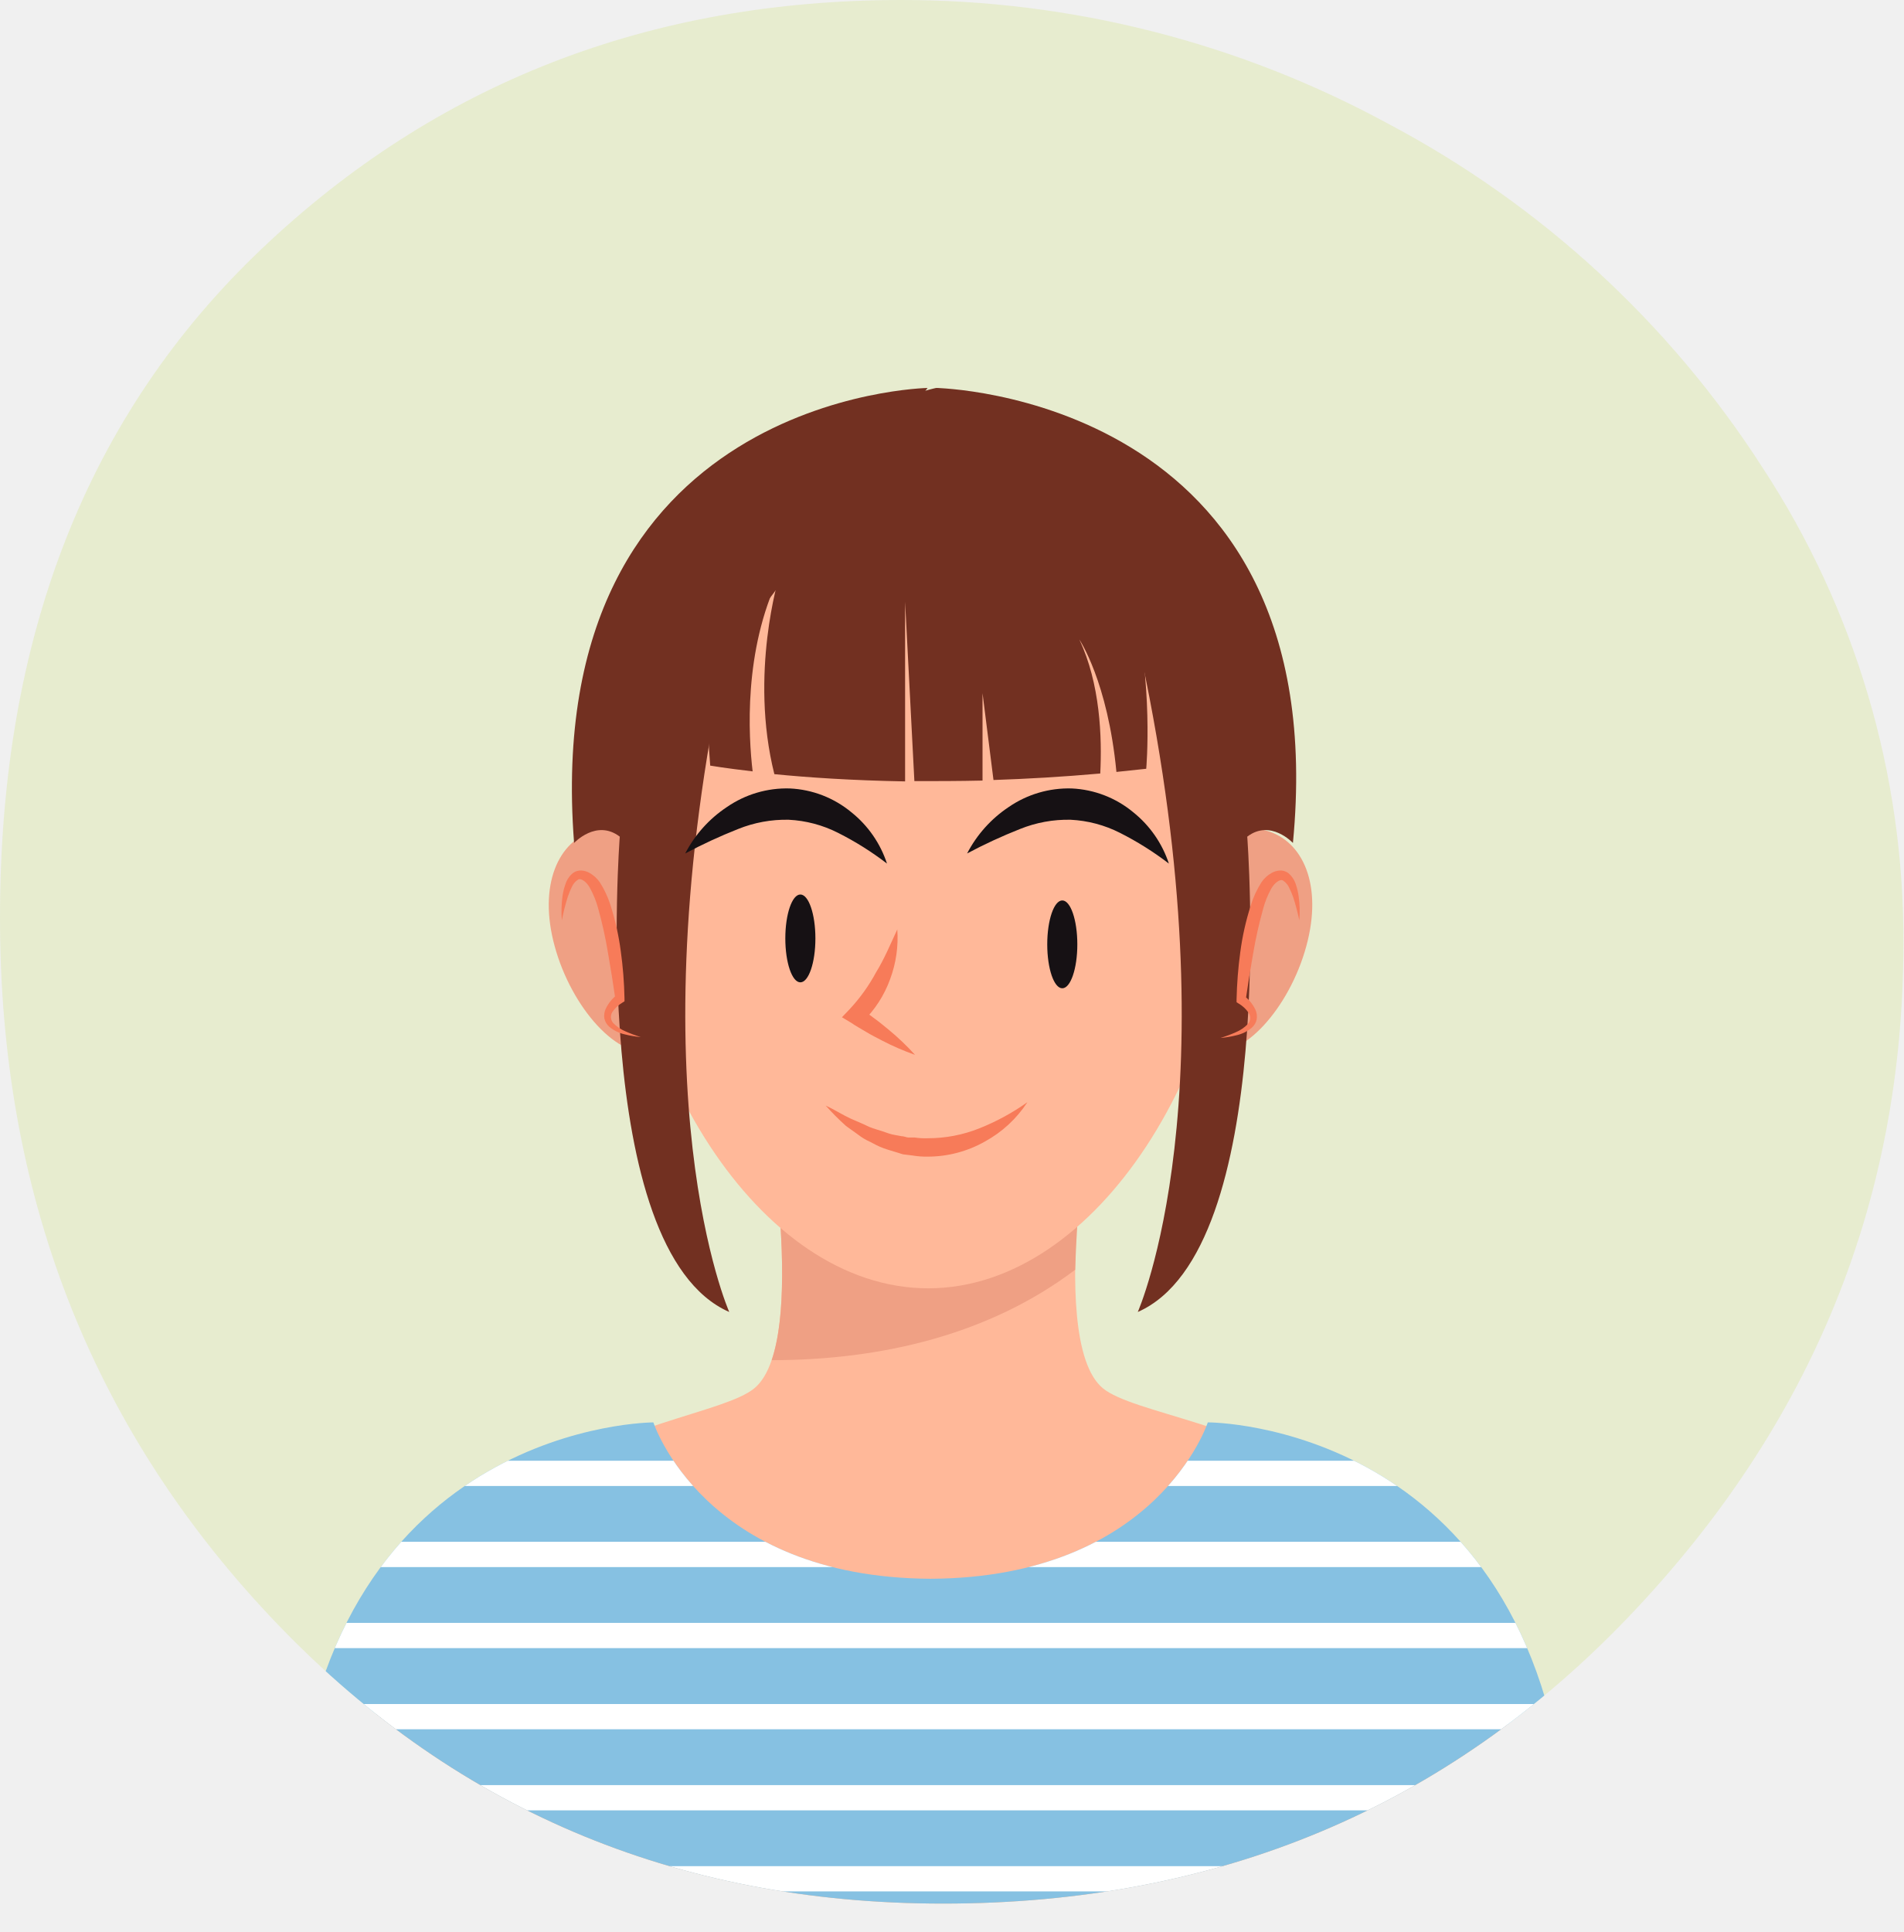
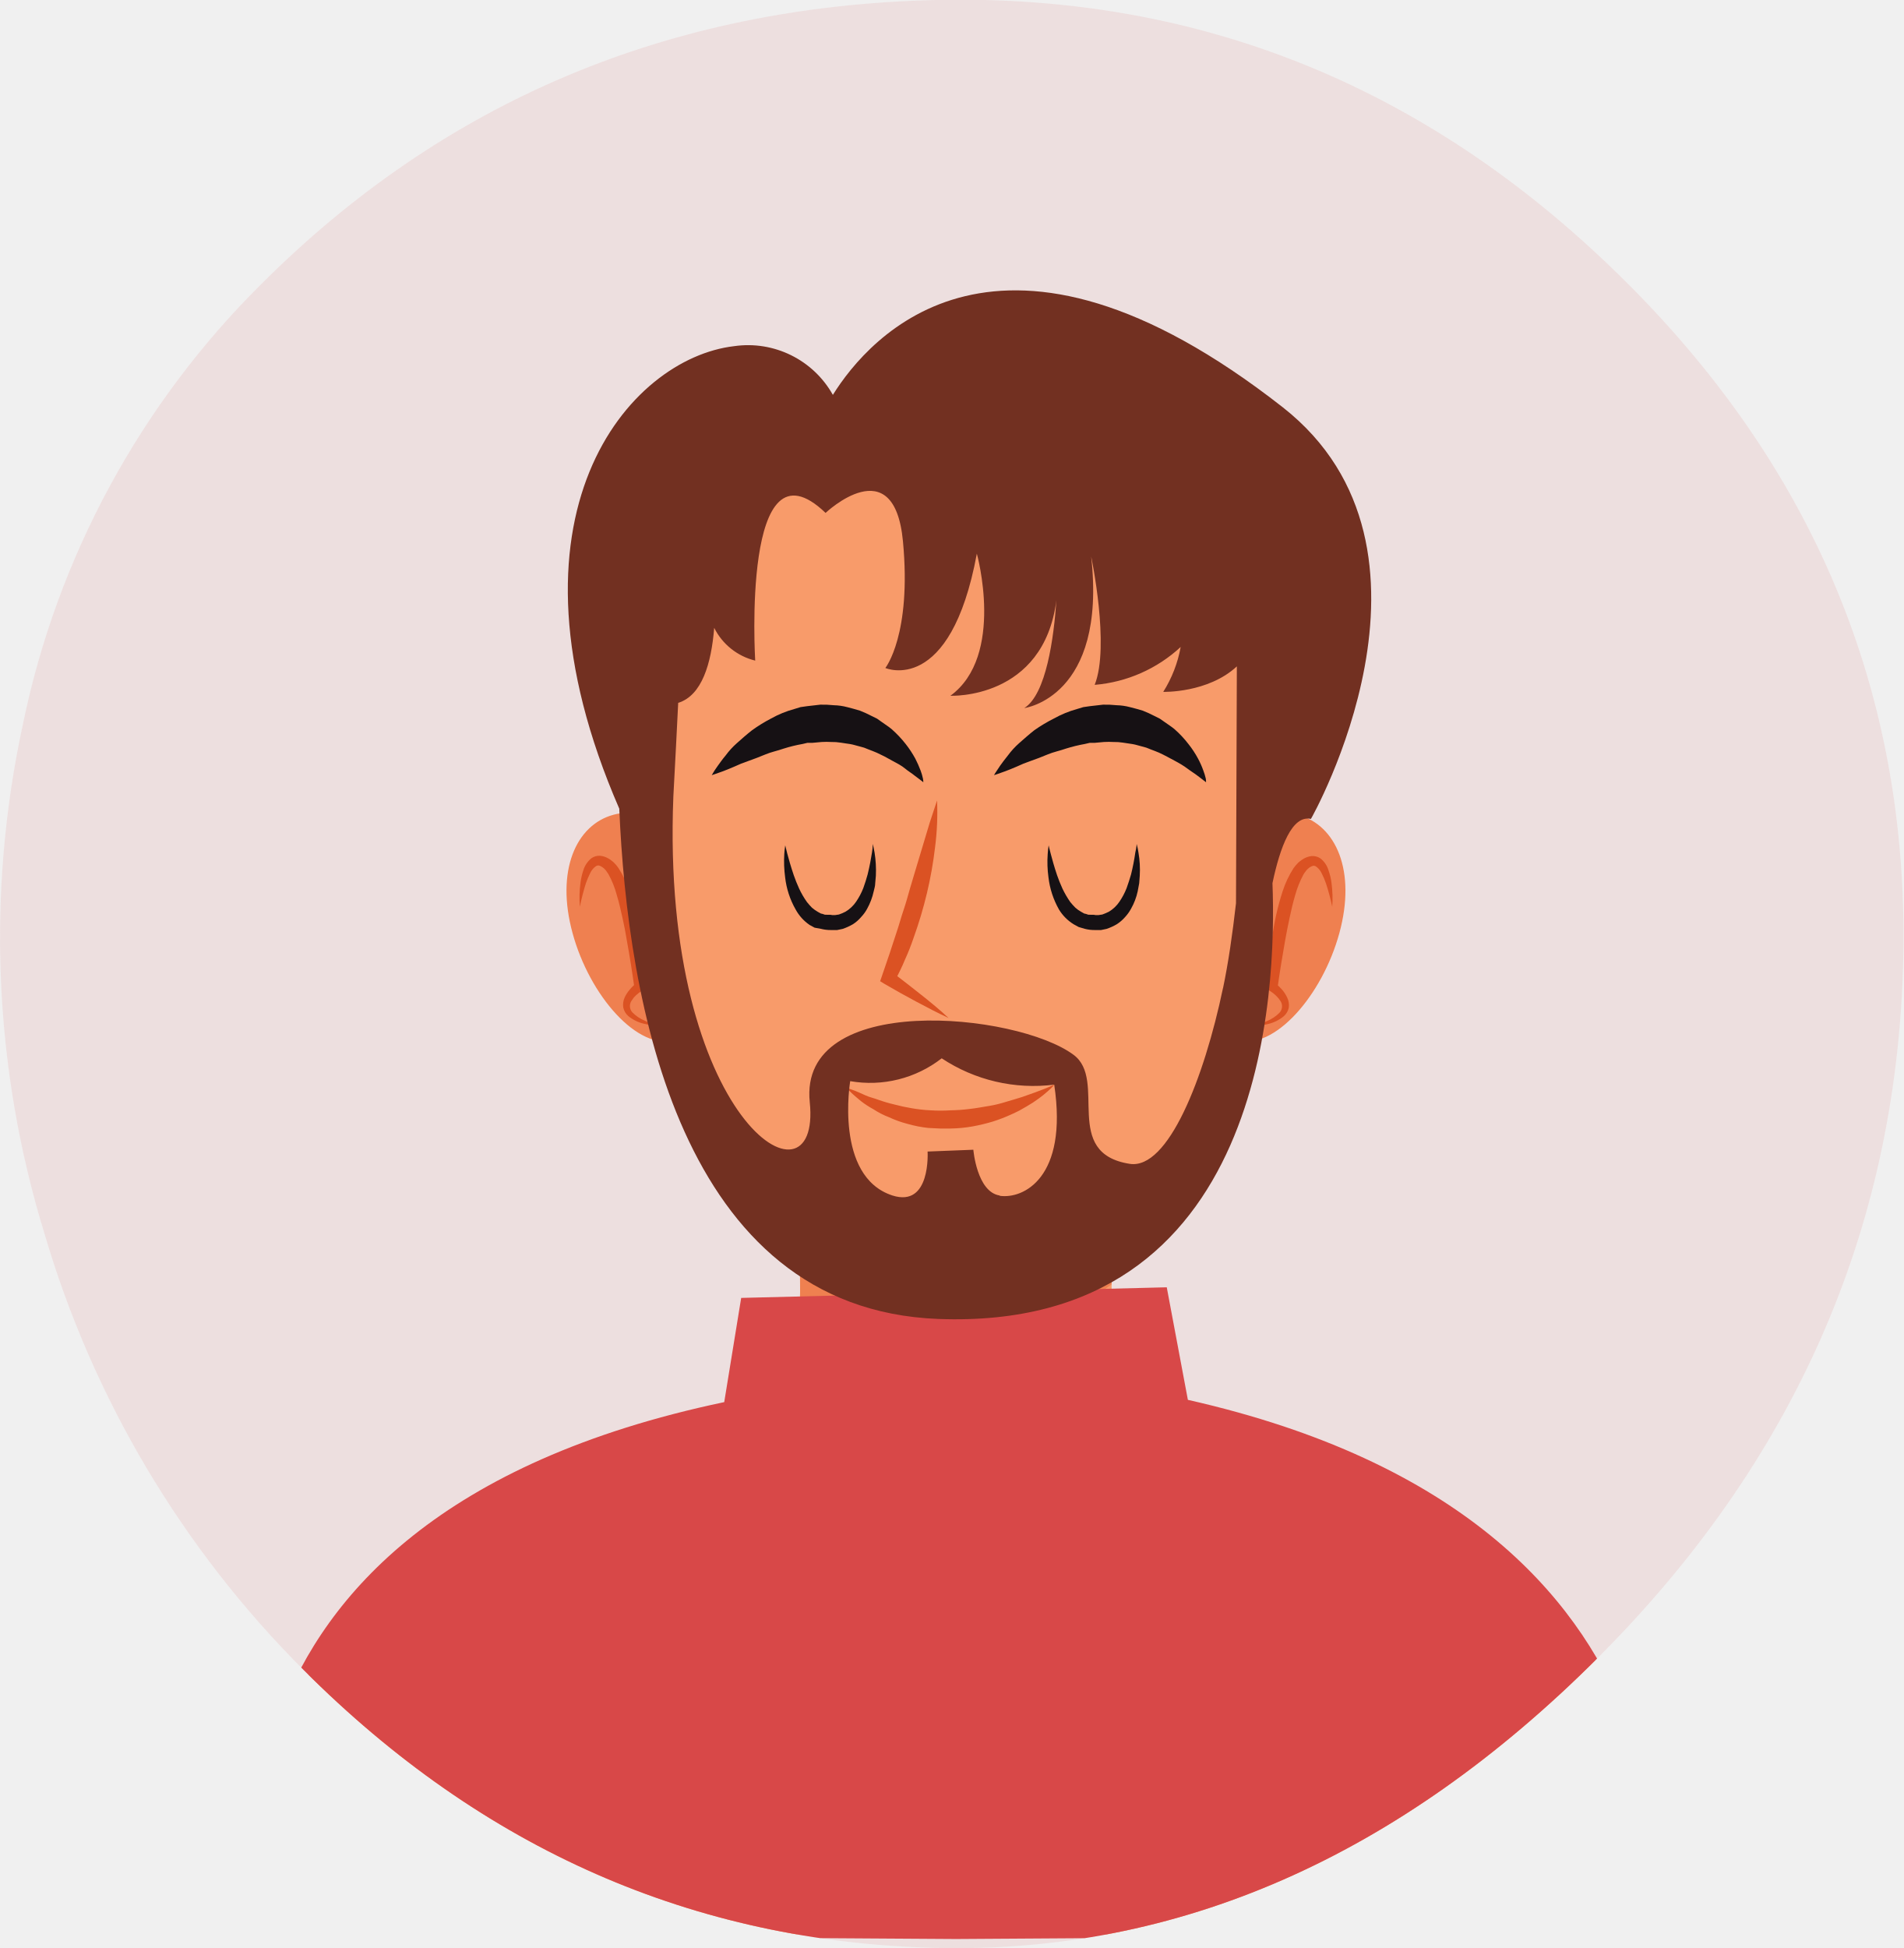
- <svg xmlns="http://www.w3.org/2000/svg" viewBox="0 0 204.99 208.06">
+ <svg xmlns="http://www.w3.org/2000/svg" viewBox="0 0 200.96 205.62">
  <defs>
-     <style>.cls-1{fill:none;}.cls-2{opacity:0.2;}.cls-3{fill:#c1db4d;}.cls-4{clip-path:url(#clip-path);}.cls-5{fill:#ffb899;}.cls-6{fill:#efa084;}.cls-7{fill:#86c1e2;}.cls-8{clip-path:url(#clip-path-2);}.cls-9{fill:#fff;}.cls-10{fill:#723021;}.cls-11{fill:#f77b59;}.cls-12{fill:#161114;}</style>
+     <style>.cls-1{fill:none;}.cls-2{opacity:0.1;}.cls-3{fill:#d84848;}.cls-4{clip-path:url(#clip-path);}.cls-5{fill:#f89b6a;}.cls-6{fill:#ef8050;}.cls-7{fill:#db5223;}.cls-8{fill:#161114;}.cls-9{fill:#723021;}</style>
    <clipPath id="clip-path">
-       <path class="cls-1" d="M101.57,205q-43.39,0-72.49-30.94T0,98.81q0-45.23,28.17-72T97,0a109.72,109.72,0,0,1,52.63,13.39,107.89,107.89,0,0,1,40.18,36.94A92.63,92.63,0,0,1,205,101.58q0,41.55-29.55,72.49T101.57,205Z" />
-     </clipPath>
-     <clipPath id="clip-path-2">
-       <path class="cls-1" d="M168.78,195.53c-3.9-42.34-38.61-42.35-38.61-42.35v0l-.09,0s-5.4,16.71-29.85,16.84c-24.46-.13-29.86-16.84-29.86-16.84s-34.72,0-38.61,42.35l25.49,4.66c-.49,2.43-1.05,4.93-1.76,7.52l44.45.35h.57l45.81-.35c-.72-2.68-1.31-5.24-1.8-7.74Z" />
+       <path class="cls-1" d="M171.91,30q30.28,30.29,29,72.18T168.68,175q-31.56,31.56-69.91,30.61t-66.7-29.32A108.25,108.25,0,0,1,4.69,130.2,106.36,106.36,0,0,1,2.43,76.39,91.32,91.32,0,0,1,27.57,30q29-29,71.2-30T171.91,30Z" />
    </clipPath>
  </defs>
  <g id="Camada_2" data-name="Camada 2">
    <g id="OBJECTS">
      <g class="cls-2">
-         <path class="cls-3" d="M101.57,205q-43.39,0-72.49-30.94T0,98.81q0-45.23,28.17-72T97,0a109.72,109.72,0,0,1,52.63,13.39,107.89,107.89,0,0,1,40.18,36.94A92.63,92.63,0,0,1,205,101.58q0,41.55-29.55,72.49T101.57,205Z" />
+         <path class="cls-3" d="M171.91,30q30.28,30.29,29,72.18T168.68,175q-31.56,31.56-69.91,30.61t-66.7-29.32A108.25,108.25,0,0,1,4.69,130.2,106.36,106.36,0,0,1,2.43,76.39,91.32,91.32,0,0,1,27.57,30q29-29,71.2-30T171.91,30Z" />
      </g>
      <g class="cls-4">
-         <path class="cls-5" d="M81.24,149.51c6.46-5.3.46-35.62.46-35.62h36.63s-6,30.32.46,35.62,48.91,4.65,45,58H39.25C34.43,154,74.78,154.8,81.24,149.51Z" />
-         <path class="cls-6" d="M83.11,146.48c3.19-9.34-1.41-32.59-1.41-32.59h36.63a145.07,145.07,0,0,0-2.53,22.85C106.58,143.71,95,146.47,83.11,146.48Z" />
-         <path class="cls-7" d="M168.78,195.53c-3.9-42.34-38.61-42.35-38.61-42.35v0l-.09,0s-5.4,16.71-29.85,16.84c-24.46-.13-29.86-16.84-29.86-16.84s-34.72,0-38.61,42.35l25.49,4.66c-.49,2.43-1.05,4.93-1.76,7.52l44.45.35h.57l45.81-.35c-.72-2.68-1.31-5.24-1.8-7.74Z" />
-         <g class="cls-8">
-           <rect class="cls-9" x="10.18" y="157.31" width="171.57" height="2.72" />
-           <rect class="cls-9" x="10.18" y="166.04" width="171.57" height="2.72" />
-           <rect class="cls-9" x="10.18" y="174.77" width="171.57" height="2.72" />
-           <rect class="cls-9" x="10.18" y="183.51" width="171.57" height="2.72" />
-           <rect class="cls-9" x="10.18" y="200.97" width="171.57" height="2.72" />
-           <rect class="cls-9" x="10.18" y="192.24" width="171.57" height="2.72" />
-         </g>
-         <path class="cls-6" d="M140.69,101.9c-1.79,6.58-6.85,12.4-10.82,11.32S124.5,104.54,126.3,98s6.1-9.64,10.07-8.55S142.49,95.33,140.69,101.9Z" />
-         <path class="cls-6" d="M59.74,101.9c1.79,6.58,6.85,12.4,10.82,11.32s5.37-8.68,3.57-15.25S68,88.33,64.06,89.42,57.94,95.33,59.74,101.9Z" />
-         <path class="cls-5" d="M133.18,90.12c0,24.06-14.87,48.62-33.21,48.62S66.75,114.18,66.75,90.12,81.62,51.61,100,51.61,133.18,66.06,133.18,90.12Z" />
-         <path class="cls-10" d="M99.9,41.78s-41.79.74-38.07,49c0,0,2.41-2.6,4.92-.68,0,0-3.44,44.5,11.79,51.19,0,0-10.4-23.4-.37-70.56Z" />
-         <path class="cls-10" d="M100.82,41.78s43.08.74,38.43,49c0,0-2.41-2.6-4.92-.68,0,0,3.43,44.5-11.79,51.19,0,0,10.4-23.4.37-70.56Z" />
-         <path class="cls-10" d="M100.82,41.78s-27.3,5.39-24.33,40.67c0,0,1.63.28,4.57.62-.45-3.8-1-13,2.86-21,0,0-3.24,10.48-.52,21.3,3.54.35,8.32.68,14.08.78V64.81l1,19.31c2.3,0,4.76,0,7.34-.06V74.65L107,84c3.61-.12,7.45-.34,11.5-.7.2-3.85,0-9.69-2.26-14.44,0,0,3.07,4.52,4,14.27l3.21-.34S126.81,46.24,100.82,41.78Z" />
-         <path class="cls-11" d="M139.94,99.11c-.18-.83-.39-1.65-.64-2.43a8.61,8.61,0,0,0-.47-1.11,1.78,1.78,0,0,0-.64-.74c-.32-.21-.94.26-1.28.88a9.55,9.55,0,0,0-.87,2.17,47.06,47.06,0,0,0-1.08,4.83c-.29,1.63-.55,3.29-.79,4.94l-.21-.44a4.22,4.22,0,0,1,1.24,1.5,1.89,1.89,0,0,1,.15,1.06,1.67,1.67,0,0,1-.53.91,4,4,0,0,1-1.65.81,10.59,10.59,0,0,1-1.73.29,14.93,14.93,0,0,0,1.62-.6,4,4,0,0,0,1.34-.9,1,1,0,0,0,.08-1.21,3.39,3.39,0,0,0-1.08-1l-.22-.14v-.3a45.53,45.53,0,0,1,.4-5.09,28.69,28.69,0,0,1,1.12-5A10.06,10.06,0,0,1,135.87,95a3.22,3.22,0,0,1,1.1-1,2,2,0,0,1,.84-.25,1.38,1.38,0,0,1,.91.25,2.62,2.62,0,0,1,.85,1.26,6.69,6.69,0,0,1,.3,1.29A11.65,11.65,0,0,1,139.94,99.11Z" />
-         <path class="cls-11" d="M60.51,99.11a12.3,12.3,0,0,1,.07-2.57,6.05,6.05,0,0,1,.31-1.29A2.53,2.53,0,0,1,61.73,94a1.41,1.41,0,0,1,.92-.25,1.93,1.93,0,0,1,.83.25,3.34,3.34,0,0,1,1.11,1,10.4,10.4,0,0,1,1.15,2.44,28.69,28.69,0,0,1,1.12,5,43.28,43.28,0,0,1,.4,5.09v.3l-.22.14a3.39,3.39,0,0,0-1.08,1,1,1,0,0,0,.09,1.21,4,4,0,0,0,1.34.9,14.19,14.19,0,0,0,1.62.6,10.25,10.25,0,0,1-1.73-.29,3.86,3.86,0,0,1-1.65-.81,1.62,1.62,0,0,1-.54-.91,1.81,1.81,0,0,1,.16-1.06,4.19,4.19,0,0,1,1.23-1.5l-.21.44c-.24-1.65-.5-3.31-.79-4.94a44.54,44.54,0,0,0-1.07-4.83,10.05,10.05,0,0,0-.88-2.17c-.34-.62-.95-1.09-1.28-.88a1.78,1.78,0,0,0-.64.74,8.59,8.59,0,0,0-.46,1.11A23.4,23.4,0,0,0,60.51,99.11Z" />
-         <path class="cls-11" d="M96.64,100.09a12.76,12.76,0,0,1-.77,5.35,12.13,12.13,0,0,1-3,4.63l-.14-1.46c.52.36,1,.75,1.53,1.13s1,.79,1.5,1.19a26.94,26.94,0,0,1,2.79,2.67A28,28,0,0,1,95,112.06c-.56-.3-1.14-.58-1.68-.91s-1.11-.63-1.64-1l-1-.6.81-.85a19,19,0,0,0,2.87-4C95.22,103.31,95.88,101.73,96.64,100.09Z" />
-         <path class="cls-11" d="M110.65,118.7a12.73,12.73,0,0,1-4.55,4.22,12.52,12.52,0,0,1-6.18,1.64,8.77,8.77,0,0,1-1.62-.12l-.81-.1c-.26,0-.52-.13-.78-.2-.51-.16-1-.29-1.53-.48s-1-.44-1.44-.68a6.36,6.36,0,0,1-1.35-.81l-1.27-.91a26.73,26.73,0,0,1-2.19-2.2c.95.44,1.81,1,2.7,1.41l1.36.59.66.31c.23.1.47.16.69.24.47.14.92.29,1.37.45s.94.2,1.4.3c.23,0,.46.11.69.14l.71,0a7.31,7.31,0,0,0,1.4.08,14.91,14.91,0,0,0,5.55-1.06A24.6,24.6,0,0,0,110.65,118.7Z" />
-         <path class="cls-12" d="M125.89,93a33.36,33.36,0,0,0-5.27-3.31,13.19,13.19,0,0,0-5.32-1.41,13.78,13.78,0,0,0-5.45,1,55.34,55.34,0,0,0-5.69,2.63,13.42,13.42,0,0,1,4.48-5,11.39,11.39,0,0,1,6.79-2,11.18,11.18,0,0,1,6.62,2.56A11.84,11.84,0,0,1,125.89,93Z" />
-         <path class="cls-12" d="M95.53,93a32.92,32.92,0,0,0-5.27-3.31,13.19,13.19,0,0,0-5.32-1.41,13.78,13.78,0,0,0-5.45,1,55.34,55.34,0,0,0-5.69,2.63,13.36,13.36,0,0,1,4.49-5,11.34,11.34,0,0,1,6.78-2,11.18,11.18,0,0,1,6.62,2.56A11.76,11.76,0,0,1,95.53,93Z" />
-         <ellipse class="cls-12" cx="114.41" cy="101.7" rx="1.62" ry="4.73" />
-         <ellipse class="cls-12" cx="86.2" cy="101.06" rx="1.62" ry="4.73" />
+         <path class="cls-5" d="M81.35,148.34c6.74-5.3.48-35.62.48-35.62H120s-6.26,30.32.48,35.62,57.76,4.81,52.95,55.84H28.4C23.58,153.15,74.61,153.63,81.35,148.34Z" />
+         <path class="cls-6" d="M83.29,145.31c3.34-9.34-1.46-32.59-1.46-32.59H120s-2.58,12.5-2.64,22.85C107.76,142.54,95.68,145.3,83.29,145.31Z" />
+         <path class="cls-3" d="M125.41,147.76l-2.23-11.88L78.25,137l-1.79,11c-59.72,12.55-48.88,56.2-48.88,56.2l73.06.47h.57l73.06-.47S183,160.76,125.41,147.76Z" />
+         <path class="cls-6" d="M141.4,98.5c-1.8,6.58-6.85,12.4-10.83,11.32s-5.36-8.68-3.56-15.25,6.09-9.64,10.07-8.55S143.2,91.93,141.4,98.5Z" />
+         <path class="cls-6" d="M60.45,98.5c1.79,6.58,6.85,12.4,10.82,11.32s5.37-8.68,3.57-15.25S68.74,84.93,64.77,86,58.65,91.93,60.45,98.5Z" />
+         <path class="cls-5" d="M133.89,86.72c0,24.06-14.87,48.62-33.22,48.62S67.46,110.78,67.46,86.72s14.73-41.46,33.07-41.46S133.89,62.66,133.89,86.72Z" />
+         <path class="cls-7" d="M140.65,95.71a23.4,23.4,0,0,0-.65-2.43,7.4,7.4,0,0,0-.47-1.11,1.78,1.78,0,0,0-.64-.74c-.19-.09-.35-.05-.63.13a1.43,1.43,0,0,0-.16.13,1.39,1.39,0,0,0-.21.22,4.37,4.37,0,0,0-.28.4,10.57,10.57,0,0,0-.87,2.17c-.23.78-.42,1.58-.59,2.39s-.34,1.62-.48,2.44c-.29,1.63-.56,3.29-.79,4.94l-.21-.44a4.94,4.94,0,0,1,.7.67,3.68,3.68,0,0,1,.53.83,1.81,1.81,0,0,1,.16,1.06,1.62,1.62,0,0,1-.54.91,4,4,0,0,1-1.65.81,11.36,11.36,0,0,1-1.73.29,14.19,14.19,0,0,0,1.62-.6,4,4,0,0,0,1.34-.9,1,1,0,0,0,.09-1.21,2.9,2.9,0,0,0-.48-.58,3.75,3.75,0,0,0-.6-.47l-.22-.14v-.3a43.28,43.28,0,0,1,.4-5.09,27.82,27.82,0,0,1,1.12-5,10.4,10.4,0,0,1,1.15-2.44,4.25,4.25,0,0,1,.5-.59c.11-.1.17-.14.26-.21a2.29,2.29,0,0,1,.35-.23,2.08,2.08,0,0,1,.83-.26,1.48,1.48,0,0,1,.92.26,2.53,2.53,0,0,1,.84,1.26,6.05,6.05,0,0,1,.31,1.29A12.3,12.3,0,0,1,140.65,95.71Z" />
+         <path class="cls-7" d="M61.22,95.71a11.65,11.65,0,0,1,.07-2.57,6.69,6.69,0,0,1,.3-1.29,2.62,2.62,0,0,1,.85-1.26,1.45,1.45,0,0,1,.91-.26,2.08,2.08,0,0,1,.83.26,1.89,1.89,0,0,1,.35.23,2.18,2.18,0,0,1,.26.21,3.65,3.65,0,0,1,.5.59,10.06,10.06,0,0,1,1.16,2.44,28.69,28.69,0,0,1,1.12,5,45.53,45.53,0,0,1,.4,5.09v.3l-.22.14a4.33,4.33,0,0,0-.61.47,2.85,2.85,0,0,0-.47.58,1,1,0,0,0,.08,1.21,4,4,0,0,0,1.34.9,14.93,14.93,0,0,0,1.62.6,11.57,11.57,0,0,1-1.73-.29,4.1,4.1,0,0,1-1.65-.81,1.67,1.67,0,0,1-.53-.91,1.89,1.89,0,0,1,.15-1.06,3.71,3.71,0,0,1,.54-.83,4.06,4.06,0,0,1,.7-.67l-.22.44c-.23-1.65-.49-3.31-.79-4.94-.13-.82-.29-1.64-.47-2.44s-.36-1.61-.6-2.39a9.55,9.55,0,0,0-.87-2.17c-.1-.16-.2-.3-.27-.4a2.08,2.08,0,0,0-.21-.22,1,1,0,0,0-.17-.13c-.27-.18-.43-.22-.63-.13a1.78,1.78,0,0,0-.64.74,8.61,8.61,0,0,0-.47,1.11A23.38,23.38,0,0,0,61.22,95.71Z" />
+         <path class="cls-7" d="M98.93,84.49a29.1,29.1,0,0,1-.21,4.94,42.09,42.09,0,0,1-.86,4.85A43.68,43.68,0,0,1,96.45,99a23.89,23.89,0,0,1-.91,2.3c-.31.77-.69,1.5-1.06,2.24l-.27-.9c1,.75,2,1.54,3,2.33s2,1.61,2.93,2.48c-1.17-.54-2.3-1.13-3.42-1.73s-2.24-1.22-3.33-1.86l-.47-.29.21-.61.78-2.28.75-2.29c.26-.75.46-1.53.72-2.29s.47-1.53.69-2.31.47-1.54.69-2.31l.7-2.33.7-2.33C98.41,86.06,98.67,85.28,98.93,84.49Z" />
+         <path class="cls-7" d="M89.3,114.79s.35.12,1,.36c.3.13.67.28,1.07.47s.9.29,1.4.48a14.63,14.63,0,0,0,1.64.48,18.76,18.76,0,0,0,1.85.4,16.1,16.1,0,0,0,2,.22,15.83,15.83,0,0,0,2.07,0,18,18,0,0,0,2.07-.15c.68-.07,1.35-.21,2-.31s1.28-.27,1.86-.45,1.15-.33,1.66-.5c1-.34,1.88-.67,2.48-.91s.94-.4.94-.4a6.78,6.78,0,0,1-.74.72,11.08,11.08,0,0,1-.93.75,12.6,12.6,0,0,1-1.29.84l-.77.44c-.27.14-.56.27-.86.41a17.09,17.09,0,0,1-1.92.74,19.5,19.5,0,0,1-2.16.52,14.32,14.32,0,0,1-2.28.22c-.39,0-.78,0-1.16,0L98,119.06a13.06,13.06,0,0,1-2.19-.43,11.21,11.21,0,0,1-1.95-.7,8.62,8.62,0,0,1-1.66-.85,9.63,9.63,0,0,1-1.29-.84c-.35-.28-.65-.55-.89-.76C89.57,115.05,89.3,114.79,89.3,114.79Z" />
+         <path class="cls-8" d="M97.48,82.57l-.24-.19-.69-.52c-.27-.23-.66-.45-1-.74s-.87-.57-1.38-.84a17.27,17.27,0,0,0-1.61-.83c-.28-.13-.59-.23-.88-.35l-.45-.18-.47-.13c-.32-.07-.63-.19-1-.25s-.66-.09-1-.15a5.65,5.65,0,0,0-1-.07,8.49,8.49,0,0,0-1,0l-1,.09-.52,0-.51.12a15.4,15.4,0,0,0-2,.49c-.65.23-1.33.36-1.94.62s-1.21.48-1.77.68a14.48,14.48,0,0,0-1.54.62c-.45.2-.87.36-1.21.49-.7.26-1.13.39-1.13.39a11,11,0,0,1,.65-1c.22-.3.48-.68.82-1.08a8.26,8.26,0,0,1,1.19-1.3c.48-.43,1-.89,1.61-1.37a16.59,16.59,0,0,1,2-1.23,10.87,10.87,0,0,1,2.45-1l.65-.2.7-.1,1.4-.16a11.24,11.24,0,0,1,1.42.06,6.07,6.07,0,0,1,1.41.2c.45.11.9.24,1.34.37a11.5,11.5,0,0,1,1.23.56l.59.29.52.37c.34.25.69.46,1,.72a11.72,11.72,0,0,1,1.51,1.6,11.14,11.14,0,0,1,1,1.52,12.16,12.16,0,0,1,.56,1.26,5.83,5.83,0,0,1,.25.85A2.28,2.28,0,0,1,97.48,82.57Z" />
+         <path class="cls-8" d="M127.33,82.57l-.25-.19c-.15-.13-.4-.3-.68-.52s-.67-.45-1.05-.74-.86-.57-1.37-.84-1-.55-1.61-.83c-.29-.13-.59-.23-.89-.35l-.45-.18-.47-.13c-.32-.07-.62-.19-1-.25s-.65-.09-1-.15a5.54,5.54,0,0,0-1-.07,8.51,8.51,0,0,0-1,0l-1,.09-.51,0-.52.12a16.2,16.2,0,0,0-2,.49c-.65.23-1.33.36-1.94.62s-1.2.48-1.77.68a14.26,14.26,0,0,0-1.53.62c-.45.2-.88.36-1.22.49-.69.26-1.13.39-1.13.39s.22-.38.65-1c.22-.3.49-.68.82-1.08a8.26,8.26,0,0,1,1.19-1.3c.49-.43,1-.89,1.61-1.37a16.74,16.74,0,0,1,2.06-1.23,11,11,0,0,1,2.44-1l.66-.2.69-.1,1.4-.16a11.4,11.4,0,0,1,1.43.06,6,6,0,0,1,1.4.2c.46.11.91.24,1.35.37a12.48,12.48,0,0,1,1.23.56l.58.29.53.37c.34.25.69.46,1,.72a11,11,0,0,1,1.5,1.6,10.26,10.26,0,0,1,1,1.52,9,9,0,0,1,.56,1.26,6.12,6.12,0,0,1,.26.85A2.28,2.28,0,0,1,127.33,82.57Z" />
+         <path class="cls-8" d="M92.14,89.08s.09.32.19.9a11.94,11.94,0,0,1,.14,2.45l-.07.8c0,.28-.09.57-.16.86a6.76,6.76,0,0,1-.69,1.83,4,4,0,0,1-.64.88,3.77,3.77,0,0,1-.87.76,5.86,5.86,0,0,1-1.08.49l-.58.12-.29,0h-.36a4.12,4.12,0,0,1-1.07-.13L86,97.92l-.53-.29A4.69,4.69,0,0,1,84,96a8.82,8.82,0,0,1-1.11-3.4,12.8,12.8,0,0,1-.09-2.45,9.18,9.18,0,0,1,.1-.92l.22.89c.15.56.37,1.35.68,2.26.16.46.35.94.57,1.42a9.08,9.08,0,0,0,.82,1.41,7.57,7.57,0,0,0,.53.6,4.14,4.14,0,0,0,.62.44l.33.18a1.47,1.47,0,0,1,.3.08c.14.1.58,0,.88.08h.14l.19,0,.39-.06a4.91,4.91,0,0,0,.7-.3,3.53,3.53,0,0,0,1.12-1.06,7.15,7.15,0,0,0,.75-1.42c.18-.5.34-1,.46-1.45.23-.93.37-1.74.46-2.31S92.14,89.08,92.14,89.08Z" />
+         <path class="cls-8" d="M120,89.08a6.87,6.87,0,0,1,.19.9,10.67,10.67,0,0,1,.14,2.45l-.06.8c-.05.28-.1.57-.16.86a6.48,6.48,0,0,1-.7,1.83,4.32,4.32,0,0,1-.63.88,4.05,4.05,0,0,1-.88.76,5.57,5.57,0,0,1-1.08.49l-.58.12-.29,0h-.35a4.19,4.19,0,0,1-1.08-.13l-.64-.19-.53-.29A4.69,4.69,0,0,1,111.8,96a9,9,0,0,1-1.11-3.4,11.89,11.89,0,0,1-.08-2.45,9.18,9.18,0,0,1,.1-.92s.07.33.22.89.36,1.35.67,2.26c.16.46.35.94.57,1.42a10,10,0,0,0,.82,1.41,7.7,7.7,0,0,0,.54.6,3.32,3.32,0,0,0,.62.44l.32.18a1.57,1.57,0,0,1,.31.08c.14.1.57,0,.87.08h.14l.19,0,.4-.06a6.14,6.14,0,0,0,.7-.3,3.5,3.5,0,0,0,1.11-1.06,7.15,7.15,0,0,0,.75-1.42c.18-.5.34-1,.47-1.45a23.22,23.22,0,0,0,.45-2.31C120,89.41,120,89.08,120,89.08Z" />
+         <path class="cls-9" d="M135.44,43c-29.93-23.45-43.71-7.41-47.51-1.32A10.27,10.27,0,0,0,77.5,36.54C66.43,37.83,51.89,54.35,65.38,85.36c.86,20.16,6.29,52.8,33.66,53.86,34.74,1.34,35.73-34.84,35.3-46,.8-3.81,2.07-7.22,4.06-6.78C138.4,86.48,154.53,58,135.44,43Zm-29.9,83.19c-2.41-.37-2.78-4.83-2.78-4.83l-4.83.19s.37,5.94-3.71,4.64c-6.16-2-4.46-12.07-4.46-12.07a12.28,12.28,0,0,0,9.66-2.41,17.53,17.53,0,0,0,11.88,2.78C112.78,124.36,108,126.59,105.54,126.22Zm23.58-21.91c-2,9.57-5.8,19.19-9.84,18.57-7.24-1.12-2.32-8.84-5.94-11.51-6-4.46-29.07-6.74-27.85,5,1.27,12.27-15.77,2.11-14.4-32.28l.28-5.29c0-.1.23-4.58.23-4.58,2.5-.77,3.5-4.14,3.8-7.92a6.59,6.59,0,0,0,4.33,3.46s-1.48-24.14,7.43-15.59c0,0,7.24-6.87,8.17,3s-1.86,13.37-1.86,13.37,6.87,3,9.66-12.07c0,0,3,10.77-2.79,15,0,0,9.83.45,11.19-10.08-.27,3.91-1.06,9.91-3.39,11.38,0,0,8.73-1.12,7.06-16,0,0,2,9.47.37,13.55a15.2,15.2,0,0,0,9.08-4,13.36,13.36,0,0,1-1.84,4.74s4.72.14,7.77-2.69l-.09,25C130.12,98.59,129.68,101.64,129.12,104.31Z" />
      </g>
    </g>
  </g>
</svg>
